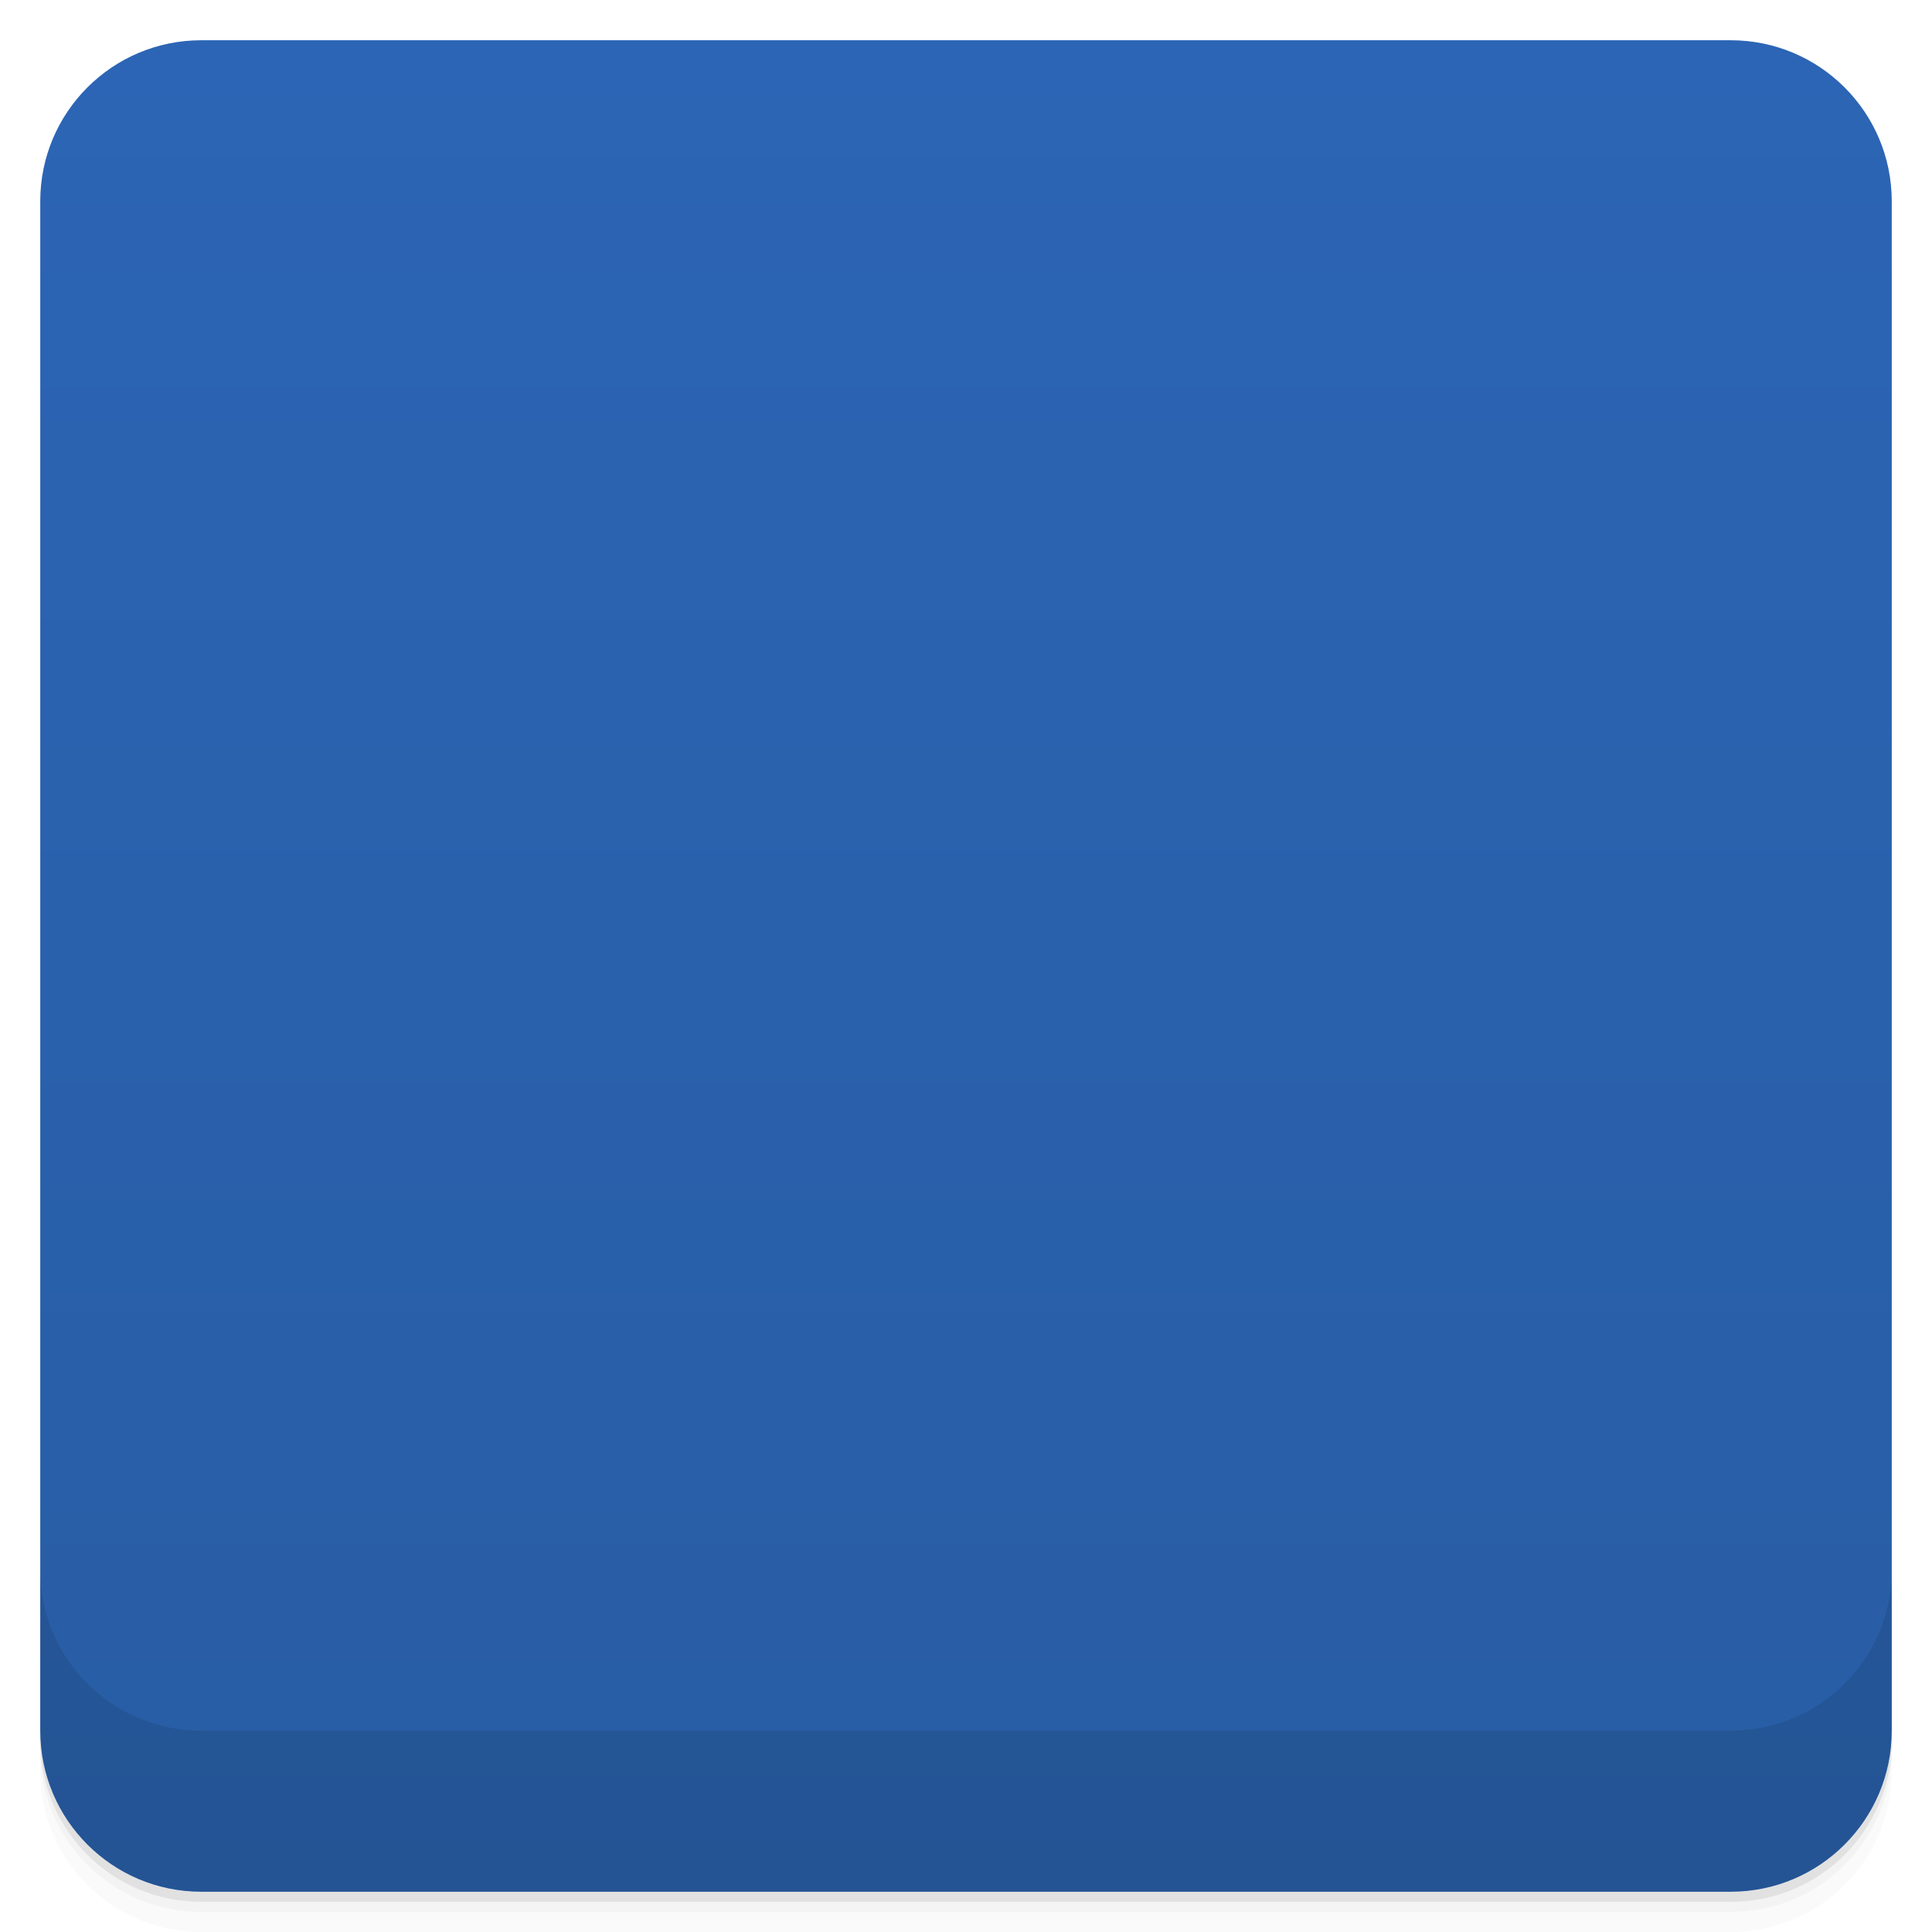
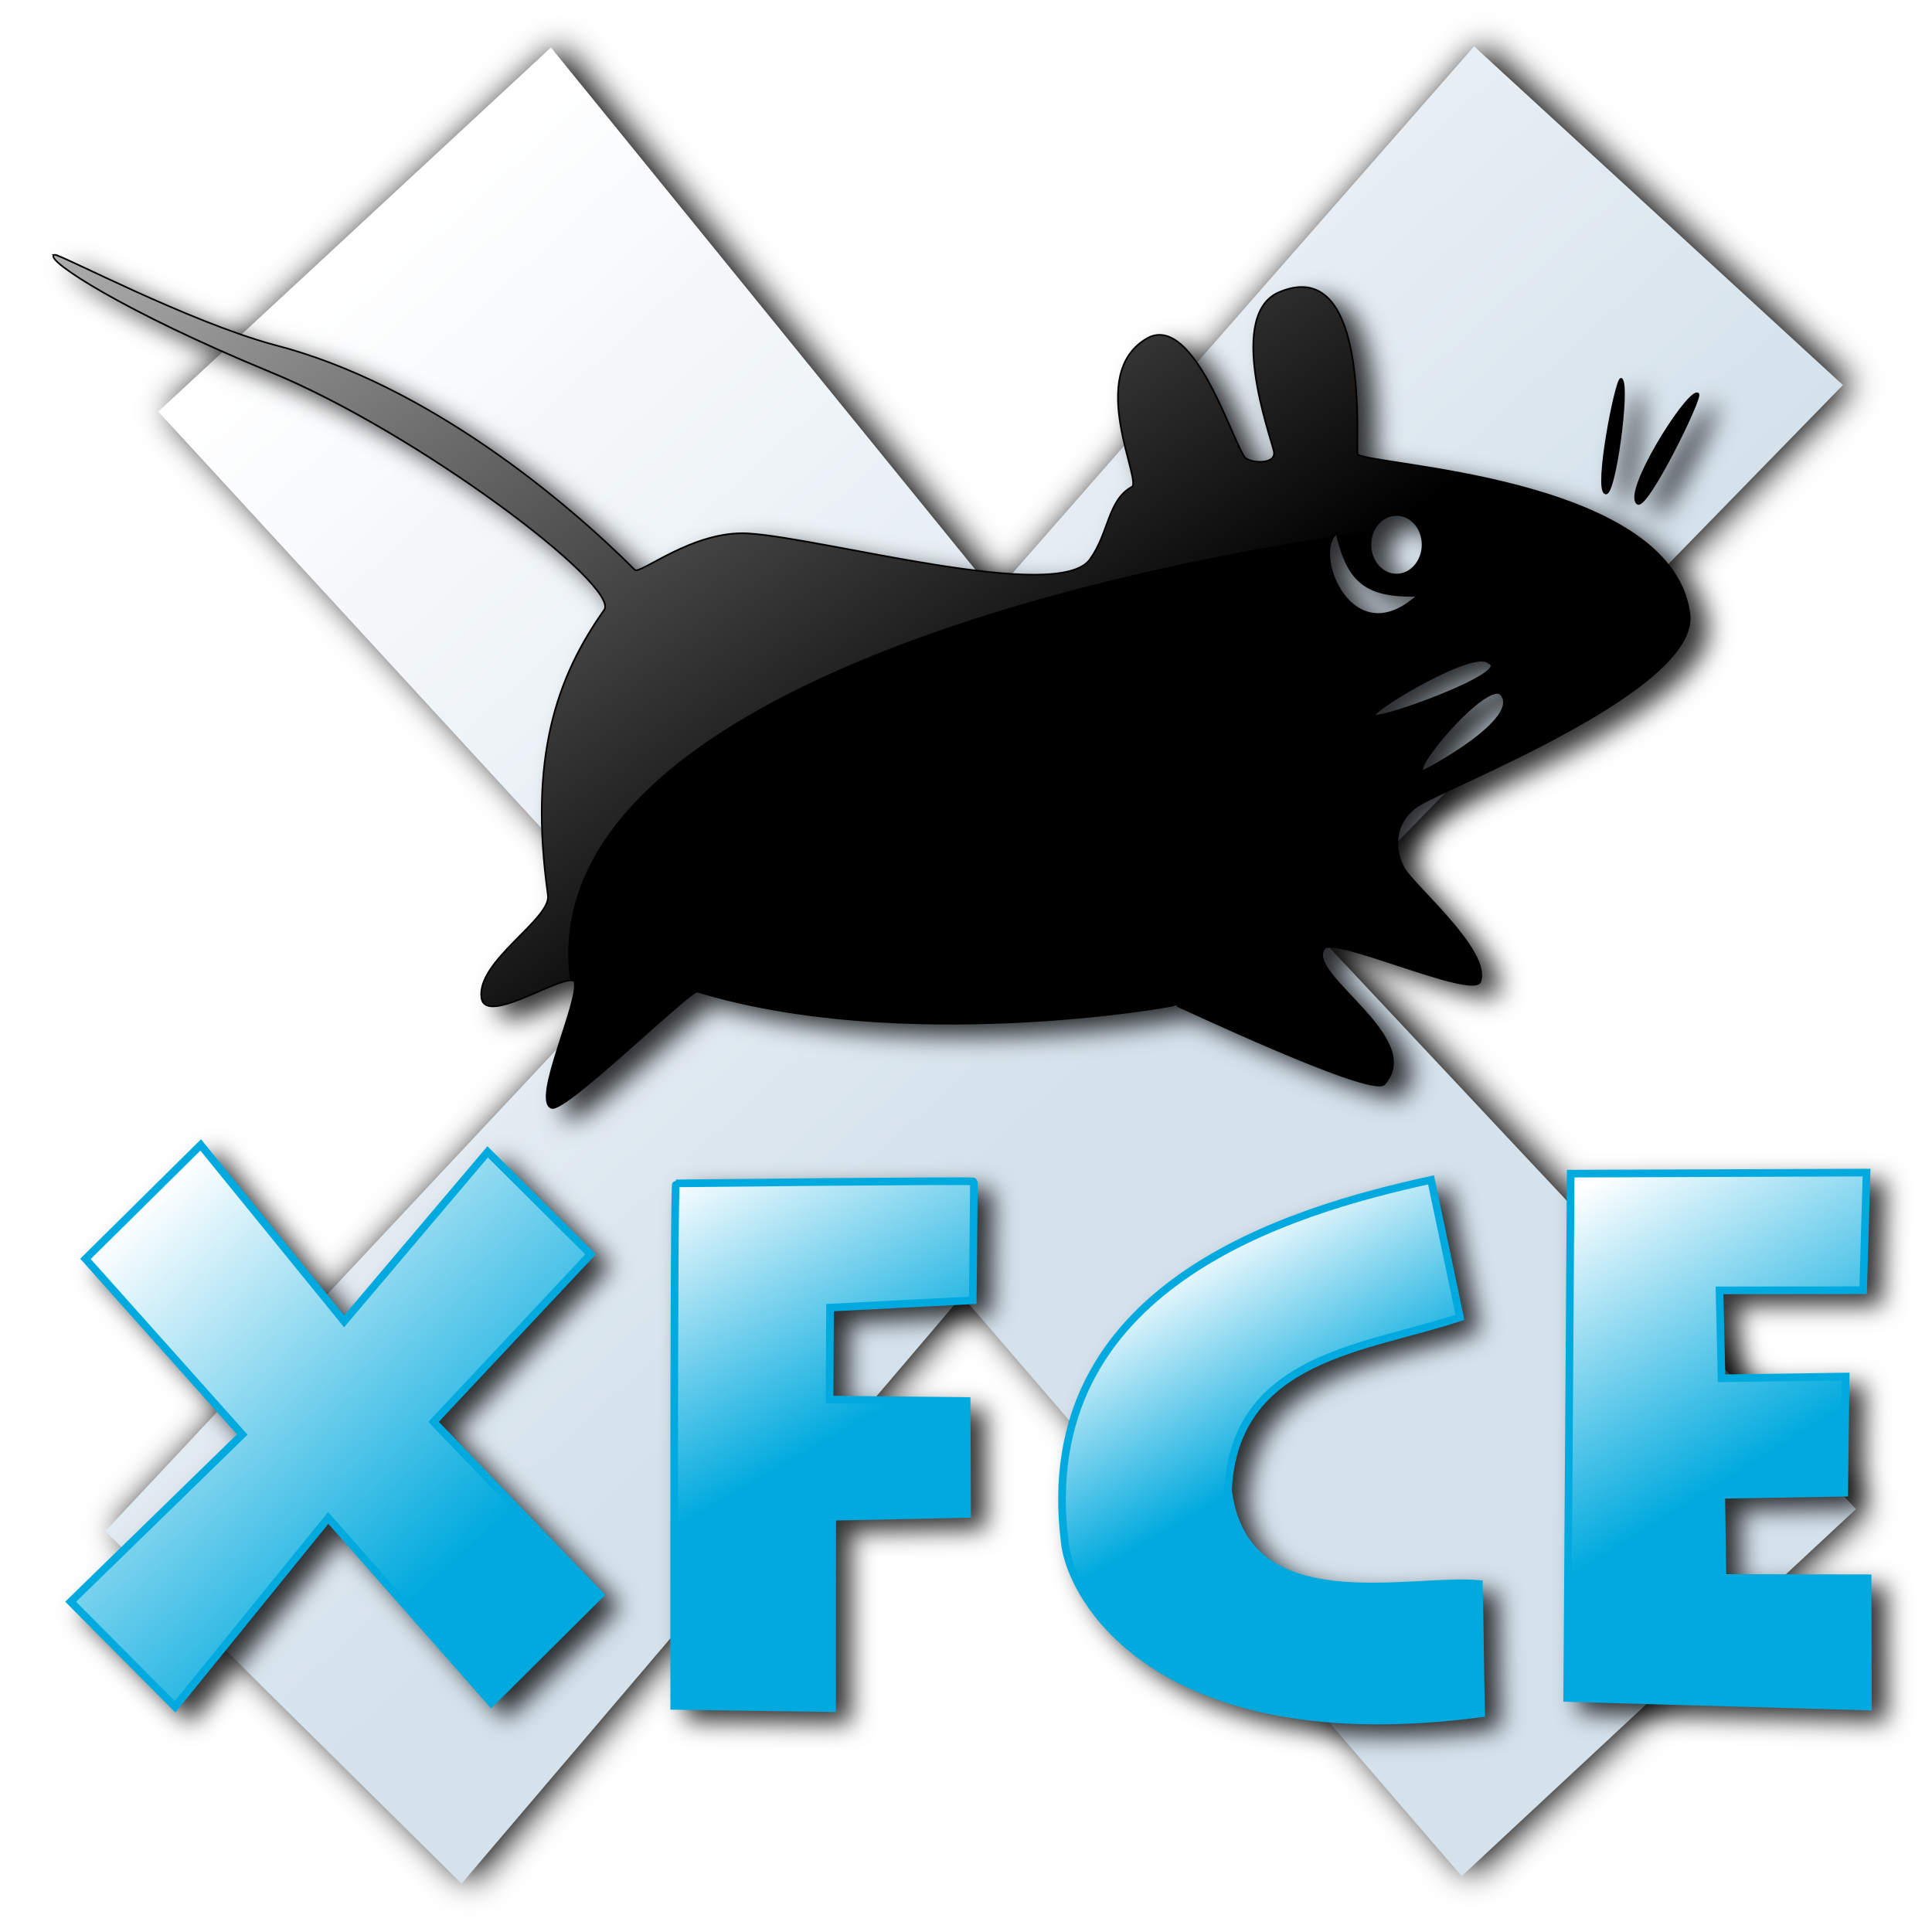
- <svg viewBox="0 0 48 48">
-   <defs>
-     <linearGradient id="linearGradient3764" x1="1" x2="47" gradientUnits="userSpaceOnUse" gradientTransform="translate(-48,0.00221467)">
-       <stop stop-color="#285da4" stop-opacity="1" />
-       <stop offset="1" stop-color="#2c65b5" stop-opacity="1" />
+ <svg xmlns="http://www.w3.org/2000/svg" xmlns:xlink="http://www.w3.org/1999/xlink" version="1.1" width="760" height="760" id="svg586">
+   <defs id="defs588">
+     <linearGradient id="linearGradient4380">
+       <stop id="stop4382" style="stop-color:#000000" offset="0" />
+       <stop id="stop4384" style="stop-color:#000000;stop-opacity:0" offset="1" />
    </linearGradient>
-     <clipPath id="clipPath-806927277">
-       <g transform="translate(0,-1004.362)">
-         <rect rx="4" y="1005.36" x="1" height="46" width="46" fill="#1890d0" />
-       </g>
-     </clipPath>
-     <clipPath id="clipPath-837900421">
-       <g transform="translate(0,-1004.362)">
-         <rect rx="4" y="1005.36" x="1" height="46" width="46" fill="#1890d0" />
-       </g>
-     </clipPath>
+     <linearGradient id="linearGradient3694">
+       <stop id="stop3702" style="stop-color:#b7b7b7" offset="0" />
+       <stop id="stop3698" style="stop-color:#000000" offset="1" />
+     </linearGradient>
+     <linearGradient id="linearGradient3743">
+       <stop id="stop3745" style="stop-color:#ffffff" offset="0" />
+       <stop id="stop3751" style="stop-color:#7fd4ee" offset="0.5" />
+       <stop id="stop3747" style="stop-color:#00aade" offset="1" />
+     </linearGradient>
+     <linearGradient id="linearGradient3652">
+       <stop id="stop3654" style="stop-color:#ffffff" offset="0" />
+       <stop id="stop3662" style="stop-color:#d5e2ec" offset="0.499" />
+       <stop id="stop3656" style="stop-color:#d5e2ec" offset="1" />
+     </linearGradient>
+     <filter color-interpolation-filters="sRGB" id="filter3729">
+       <feGaussianBlur stdDeviation="6.415" id="feGaussianBlur3731" />
+     </filter>
+     <linearGradient x1="965.026" y1="17.49" x2="1557.867" y2="663.809" id="linearGradient3737" xlink:href="#linearGradient3652" gradientUnits="userSpaceOnUse" gradientTransform="translate(-1581.636,147.7823)" />
+     <linearGradient x1="33.527" y1="441.981" x2="159.241" y2="581.413" id="linearGradient3966" xlink:href="#linearGradient3743" gradientUnits="userSpaceOnUse" />
+     <linearGradient x1="245.517" y1="426.952" x2="305.392" y2="531.49" id="linearGradient3968" xlink:href="#linearGradient3743" gradientUnits="userSpaceOnUse" gradientTransform="translate(-0.3823985,2.676789)" />
+     <linearGradient x1="601.535" y1="434.948" x2="668.818" y2="543.358" id="linearGradient3970" xlink:href="#linearGradient3743" gradientUnits="userSpaceOnUse" />
+     <linearGradient x1="440.521" y1="455.933" x2="486.955" y2="535.305" id="linearGradient3972" xlink:href="#linearGradient3743" gradientUnits="userSpaceOnUse" gradientTransform="translate(-0.5098646,6.118375)" />
+     <linearGradient x1="118.252" y1="254.246" x2="291.871" y2="254.246" id="linearGradient4386" xlink:href="#linearGradient4380" gradientUnits="userSpaceOnUse" />
+     <filter color-interpolation-filters="sRGB" id="filter4631">
+       <feGaussianBlur id="feGaussianBlur4633" stdDeviation="2.334" />
+     </filter>
+     <linearGradient x1="174.281" y1="164.167" x2="236.402" y2="253.706" id="linearGradient4162" xlink:href="#linearGradient3694" gradientUnits="userSpaceOnUse" gradientTransform="matrix(3.752493,0,0,3.752493,-424.9223,-686.0304)" />
+     <filter color-interpolation-filters="sRGB" id="filter4223">
+       <feGaussianBlur id="feGaussianBlur4225" stdDeviation="4.667" />
+     </filter>
+     <filter color-interpolation-filters="sRGB" id="filter4266">
+       <feGaussianBlur id="feGaussianBlur4268" stdDeviation="1.309" />
+     </filter>
  </defs>
-   <g>
-     <path d="m 1 43 l 0 0.25 c 0 2.216 1.784 4 4 4 l 38 0 c 2.216 0 4 -1.784 4 -4 l 0 -0.25 c 0 2.216 -1.784 4 -4 4 l -38 0 c -2.216 0 -4 -1.784 -4 -4 z m 0 0.5 l 0 0.5 c 0 2.216 1.784 4 4 4 l 38 0 c 2.216 0 4 -1.784 4 -4 l 0 -0.5 c 0 2.216 -1.784 4 -4 4 l -38 0 c -2.216 0 -4 -1.784 -4 -4 z" opacity="0.02" />
-     <path d="m 1 43.25 l 0 0.25 c 0 2.216 1.784 4 4 4 l 38 0 c 2.216 0 4 -1.784 4 -4 l 0 -0.25 c 0 2.216 -1.784 4 -4 4 l -38 0 c -2.216 0 -4 -1.784 -4 -4 z" opacity="0.05" />
-     <path d="m 1 43 l 0 0.25 c 0 2.216 1.784 4 4 4 l 38 0 c 2.216 0 4 -1.784 4 -4 l 0 -0.25 c 0 2.216 -1.784 4 -4 4 l -38 0 c -2.216 0 -4 -1.784 -4 -4 z" opacity="0.1" />
+   <g transform="translate(754.3515,-70.105)" id="g3733">
+     <path d="M -688.367,231.762 -533.896,88.531 -359.324,303.307 -170.75,88.081 -25.666,221.316 -234.4,435.408 -20.543,663.491 -175.649,807.891 -372.211,579.618 -569.067,810.836 -709.178,672.178 -494.294,442.775 -688.367,231.762 z" id="path2870-8" style="filter:url(#filter3729)" />
+     <path d="M -692.093,232.018 -537.623,88.786 -363.05,303.563 -174.477,88.337 -29.392,221.571 -238.126,435.663 -24.269,663.746 -179.375,808.146 -375.938,579.873 -572.794,811.092 -712.904,672.433 -498.02,443.03 -692.093,232.018 z" id="path2870" style="fill:url(#linearGradient3737)" />
  </g>
-   <g>
-     <rect width="46" height="46" x="-47" y="1" rx="4" transform="matrix(0,-1,1,0,0,0)" fill="url(#linearGradient3764)" fill-opacity="1" />
-   </g>
-   <g>
-     <g clip-path="url(#clipPath-806927277)">
-       <g opacity="0.1">
-         <g>
-           <path d="m 6.281 14.5 c -0.074 0.145 -0.148 0.289 -0.219 0.434 c 1.125 0.625 4.367 2.254 5.906 3.219 c 1.945 1.191 4.574 3.621 4.781 4.03 c -2.023 3.523 -1.105 6.641 -1.344 6.973 c -0.172 0.277 -1.762 2.023 -1.25 2.281 c 0.508 0.254 1.316 -0.145 1.438 -0.223 c 0.254 -0.156 0.516 -0.383 0.406 0.066 c -0.215 0.918 -1.191 3.125 0.156 2.656 c 0.164 -0.094 2.332 -2.484 2.594 -2.566 c 4.313 1.125 9.137 0.609 10.03 0.191 c 0.465 0.031 1.781 0.859 2.531 1.254 c 0.75 0.391 2.793 1.371 2.188 -0.41 c -0.188 -0.563 -1.52 -2 -1.313 -2.094 c 0.48 -0.191 1.668 0.496 2.125 0.625 c 1.367 0.383 1.551 -0.148 0.688 -1.316 c -0.852 -1.168 -0.977 -0.988 -1.25 -1.527 c -0.211 -0.434 0 -0.914 0.156 -1.031 c 0.277 -0.211 4.359 -2.477 5.316 -3.344 c 1.418 -1.289 0 -2.898 -0.348 -3.125 c -2.941 -2.117 -5.961 -1.664 -6 -2 c -0.02 -0.383 -0.012 -1.488 -0.063 -1.871 c -0.293 -2.594 -1.492 -1.941 -1.656 -1.941 c -1.199 0.188 -0.758 2.023 -0.25 3.75 c 0.039 0.441 -0.418 0.246 -0.688 -0.219 c -0.922 -2.473 -1.309 -2.43 -1.563 -2.504 c -0.246 -0.055 -1.113 0.473 -1.098 1.473 c 0.004 0.285 0.344 1.645 0.344 2.063 c -0.566 0.496 -0.594 1.621 -1.188 2.031 c -1.73 0.359 -5.887 -0.855 -6.406 -0.91 c -1.797 -0.336 -2.582 1.012 -2.871 0.688 c -2.332 -2.672 -5.895 -4.656 -7.438 -5 c -0.598 -0.129 -2.617 -1.02 -3.344 -1.469 c -0.117 -0.07 -0.25 -0.121 -0.379 -0.188 m 32.07 2.344 c -0.566 0.605 -0.465 2.867 -0.355 2.848 c 0.574 -0.117 0.523 -3.03 0.355 -2.848 m 1.629 0.344 c -0.066 -0.184 -1.547 1.895 -1.285 2.66 c 0.117 0.332 1.484 -2.078 1.285 -2.66 m -7.691 3.535 c 0.02 -0.02 0.043 0.008 0.066 0.031 c 0.172 0.57 0.363 1.113 1.496 1.25 c 0.133 0.016 -0.629 0.461 -1.152 0.188 c -0.477 -0.289 -0.52 -1.34 -0.41 -1.469 m 2.938 2.871 c 0.105 -0.016 0.18 -0.012 0.254 0 c 0.277 0.07 -2.01 1.262 -2.188 1.098 c -0.109 -0.105 1.219 -0.965 1.938 -1.098 m 0.594 0.754 c 0.238 0.02 -1.324 1.637 -1.5 1.469 c -0.129 -0.117 1.012 -1.508 1.5 -1.469 m 0 0" stroke="none" fill-rule="nonzero" fill-opacity="1" fill="#000" />
-         </g>
-       </g>
+   <g transform="translate(20.60002,32.75161)" id="g3915">
+     <g transform="translate(6,4.5)" id="g3803-6" style="opacity:0.8;filter:url(#filter4223)">
+       <path d="m 58.346,417.636 56.432,69.384 56.451,-66.664 40.5,40.307 -61.781,65.917 65.459,68.016 -42.746,42.503 L 108.511,564.36 48.268,638.65 7.19,597.328 74.708,531.542 13.029,462.456 z" id="path3912" style="stroke:#000000;stroke-width:3" />
+       <path d="m 245.322,432.76 c 0,0 117.205,-1.22 117.205,-0.744 0,0.473 -0.462,46.742 -0.462,46.742 l -56.152,2.88 -0.171,36.17 53.921,0.572 0.173,44.41 -53.062,1.123 -0.042,75.283 -62.111,-0.884 c 0,0 -0.249,-205.553 0.699,-205.553 z" id="path3914" style="stroke:#000000;stroke-width:3" />
+       <path d="m 542.339,431.379 c 3.792,18.024 7.581,36.047 11.373,54.071 -36.273,12.228 -88.713,15.006 -91.249,68.095 6.672,52.011 70.354,34.371 98.684,36.769 0.473,17.234 0.438,33.701 0.911,50.935 C 435.292,657.94 400.362,596.119 398.225,573.731 385.725,472.9 486.809,443.525 542.339,431.379 z" id="path3916" style="stroke:#000000;stroke-width:3" />
+       <path d="m 597.268,428.941 116.39,-0.422 -1.345,46.27 -56.499,0.054 0.799,34.591 48.828,-0.685 -0.567,45.709 -48.375,0.807 0.475,32.727 57.105,0.096 0.113,50.462 -118.3,-3.347 z" id="path3918" style="stroke:#000000;stroke-width:3" />
+     </g>
+     <g id="g4621">
+       <path d="m 58.346,417.636 56.432,69.384 56.451,-66.664 40.5,40.307 -61.781,65.917 65.459,68.016 -42.746,42.503 L 108.511,564.36 48.268,638.65 7.19,597.328 74.708,531.542 13.029,462.456 z" id="path4623" style="fill:url(#linearGradient3966);stroke:#00aade;stroke-width:3" />
+       <path d="m 245.322,432.76 c 0,0 117.205,-1.22 117.205,-0.744 0,0.473 -0.462,46.742 -0.462,46.742 l -56.152,2.88 -0.171,36.17 53.921,0.572 0.173,44.41 -53.062,1.123 -0.042,75.283 -62.111,-0.884 c 0,0 -0.249,-205.553 0.699,-205.553 z" id="path4625" style="fill:url(#linearGradient3968);stroke:#00aade;stroke-width:3" />
+       <path d="m 542.339,431.379 c 3.792,18.024 7.581,36.047 11.373,54.071 -36.273,12.228 -88.713,15.006 -91.249,68.095 6.672,52.011 70.354,34.371 98.684,36.769 0.473,17.234 0.438,33.701 0.911,50.935 C 435.292,657.94 400.362,596.119 398.225,573.731 385.725,472.9 486.809,443.525 542.339,431.379 z" id="path4627" style="fill:url(#linearGradient3972);stroke:#00aade;stroke-width:3" />
+       <path d="m 597.268,428.941 116.39,-0.422 -1.345,46.27 -56.499,0.054 0.799,34.591 48.828,-0.685 -0.567,45.709 -48.375,0.807 0.475,32.727 57.105,0.096 0.113,50.462 -118.3,-3.347 z" id="path4629" style="fill:url(#linearGradient3970);stroke:#00aade;stroke-width:3" />
    </g>
  </g>
-   <g>
-     <g clip-path="url(#clipPath-837900421)">
-       <g transform="translate(0,-1)">
-         <g>
-           <path d="m 6.281 14.5 c -0.074 0.145 -0.148 0.289 -0.219 0.434 c 1.125 0.625 4.367 2.254 5.906 3.219 c 1.945 1.191 4.574 3.621 4.781 4.03 c -2.023 3.523 -1.105 6.641 -1.344 6.973 c -0.172 0.277 -1.762 2.023 -1.25 2.281 c 0.508 0.254 1.316 -0.145 1.438 -0.223 c 0.254 -0.156 0.516 -0.383 0.406 0.066 c -0.215 0.918 -1.191 3.125 0.156 2.656 c 0.164 -0.094 2.332 -2.484 2.594 -2.566 c 4.313 1.125 9.137 0.609 10.03 0.191 c 0.465 0.031 1.781 0.859 2.531 1.254 c 0.75 0.391 2.793 1.371 2.188 -0.41 c -0.188 -0.563 -1.52 -2 -1.313 -2.094 c 0.48 -0.191 1.668 0.496 2.125 0.625 c 1.367 0.383 1.551 -0.148 0.688 -1.316 c -0.852 -1.168 -0.977 -0.988 -1.25 -1.527 c -0.211 -0.434 0 -0.914 0.156 -1.031 c 0.277 -0.211 4.359 -2.477 5.316 -3.344 c 1.418 -1.289 0 -2.898 -0.348 -3.125 c -2.941 -2.117 -5.961 -1.664 -6 -2 c -0.02 -0.383 -0.012 -1.488 -0.063 -1.871 c -0.293 -2.594 -1.492 -1.941 -1.656 -1.941 c -1.199 0.188 -0.758 2.023 -0.25 3.75 c 0.039 0.441 -0.418 0.246 -0.688 -0.219 c -0.922 -2.473 -1.309 -2.43 -1.563 -2.504 c -0.246 -0.055 -1.113 0.473 -1.098 1.473 c 0.004 0.285 0.344 1.645 0.344 2.063 c -0.566 0.496 -0.594 1.621 -1.188 2.031 c -1.73 0.359 -5.887 -0.855 -6.406 -0.91 c -1.797 -0.336 -2.582 1.012 -2.871 0.688 c -2.332 -2.672 -5.895 -4.656 -7.438 -5 c -0.598 -0.129 -2.617 -1.02 -3.344 -1.469 c -0.117 -0.07 -0.25 -0.121 -0.379 -0.188 m 32.07 2.344 c -0.566 0.605 -0.465 2.867 -0.355 2.848 c 0.574 -0.117 0.523 -3.03 0.355 -2.848 m 1.629 0.344 c -0.066 -0.184 -1.547 1.895 -1.285 2.66 c 0.117 0.332 1.484 -2.078 1.285 -2.66 m -7.691 3.535 c 0.02 -0.02 0.043 0.008 0.066 0.031 c 0.172 0.57 0.363 1.113 1.496 1.25 c 0.133 0.016 -0.629 0.461 -1.152 0.188 c -0.477 -0.289 -0.52 -1.34 -0.41 -1.469 m 2.938 2.871 c 0.105 -0.016 0.18 -0.012 0.254 0 c 0.277 0.07 -2.01 1.262 -2.188 1.098 c -0.109 -0.105 1.219 -0.965 1.938 -1.098 m 0.594 0.754 c 0.238 0.02 -1.324 1.637 -1.5 1.469 c -0.129 -0.117 1.012 -1.508 1.5 -1.469 m 0 0" fill="#f9f9f9" stroke="none" fill-rule="nonzero" fill-opacity="1" />
-         </g>
-       </g>
-     </g>
-   </g>
-   <g>
-     <g transform="translate(0,-1004.362)">
-       <path d="m 1 1043.36 0 4 c 0 2.216 1.784 4 4 4 l 38 0 c 2.216 0 4 -1.784 4 -4 l 0 -4 c 0 2.216 -1.784 4 -4 4 l -38 0 c -2.216 0 -4 -1.784 -4 -4 z" opacity="0.1" />
-     </g>
+   <g transform="matrix(3.752493,0,0,3.752493,-424.9223,-686.0304)" id="g23" style="fill:url(#linearGradient4386);stroke:#000000;stroke-width:0.268">
+     <use transform="translate(1.865452,1.199203)" id="use4246" style="opacity:0.8;filter:url(#filter4266)" x="0" y="0" width="760" height="760" xlink:href="#path14" />
+     <path d="m 118.946,209.569 c -0.915,0.501 7.298,5.883 22.688,12.219 15.391,6.336 36.667,22.377 35,24.969 -4.999,7.041 -7.941,15.482 -5.906,29.906 0.367,2.539 -7.543,6.95 -6.969,10.781 0.48,2.915 8.838,-2.896 9.75,-1.75 0.558,2.057 -4.466,12.475 -2.438,13.219 1.484,0.441 14.523,-12.402 15.281,-12.188 21.514,6.504 49.52,1.612 50.062,1.406 -0.051,-0.113 20.12,9.492 21.875,8.344 4.427,-4.794 -8.387,-11.551 -6.25,-14.25 0.937,-1.413 15.621,5.303 16.344,3.469 1.052,-3.175 -6.817,-9.838 -8,-11.812 -1.029,-1.821 -1.233,-4.754 1.406,-6.594 2.64,-1.84 29.632,-12.166 28.5,-20.156 -1.957,-14.518 -34.26,-15.466 -34.781,-16.688 -0.245,-0.574 1.448,-20.76 -7.969,-17.031 -5.798,2.158 -1.094,15.024 -0.719,16.688 0.346,1.531 -2.574,1.359 -3.125,0.688 -1.23,-1.502 -5.272,-14.925 -10.062,-12.531 -6.718,3.704 -0.41,15.281 -1.75,15.656 -2.489,1.391 -2.349,4.795 -4.344,7.562 -3.29,4.715 -27.917,-2.205 -35.875,-2.688 -5.826,-0.344 -11.38,4.42 -11.906,3.812 -7.094,-7.104 -21.765,-19.485 -37.844,-23.594 -9.017,-2.447 -22.431,-9.527 -22.969,-9.438 z m 164.219,13 c -0.537,0.232 -2.704,11.397 -1.656,11.906 0.929,0.695 2.535,-11.257 1.688,-11.875 -0.014,-0.016 -0.014,-0.039 -0.031,-0.031 z m 7.969,1.531 c -1.218,-0.022 -7.715,10.361 -6.219,11.469 0.929,0.695 6.71,-11.044 6.312,-11.438 -0.028,-0.023 -0.054,-0.03 -0.094,-0.031 z m -31.5,12.656 c 1.539,0 2.781,1.404 2.781,3.156 0,1.753 -1.242,3.188 -2.781,3.188 -1.539,0 -2.781,-1.435 -2.781,-3.188 0,-1.753 1.242,-3.156 2.781,-3.156 z m -6.25,1.906 c 1.184,5.111 3.017,6.726 8.562,6.562 -7.059,6.473 -11.334,-4.604 -8.562,-6.562 z m 14.938,13.375 c 0.439,-0.036 0.776,0.033 0.969,0.219 2.781,1.008 -11.933,6.311 -12.031,5.562 -0.148,-0.516 7.987,-5.532 11.062,-5.781 z m 1.812,3.375 c 0.152,-0.012 0.294,0.036 0.406,0.094 2.625,2.608 -8.31,8.39 -8.188,8.188 -0.881,-0.532 5.498,-8.104 7.781,-8.281 z" id="path14" style="fill:#000000;fill-rule:evenodd;stroke:#000000;stroke-width:0.268" />
+     <path d="m 21.406,100.375 c -3.434,1.88 27.405,22.068 85.156,45.844 57.755,23.776 137.599,83.992 131.344,93.719 -18.759,26.421 -29.824,58.093 -22.188,112.219 1.377,9.528 -28.279,26.062 -26.125,40.438 1.622,9.848 27.167,-6.836 34.75,-7.125 C 211.593,288.401 380.72,233.489 524.375,211.125 c 0.422,-0.619 0.942,-1.146 1.531,-1.562 0.103,0.447 0.206,0.849 0.312,1.281 4.641,-0.715 9.265,-1.416 13.844,-2.062 1.736,-3.797 5.243,-6.375 9.281,-6.375 3.183,0 6.025,1.589 7.938,4.125 23.875,-2.995 46.506,-5.065 66.844,-6.219 -37.955,-16.115 -88.987,-18.631 -90.25,-21.594 -0.919,-2.154 5.431,-77.899 -29.906,-63.906 -21.757,8.098 -4.095,56.353 -2.688,62.594 1.298,5.745 -9.682,5.115 -11.75,2.594 -4.616,-5.636 -19.776,-56.015 -37.75,-47.031 -25.209,13.899 -1.534,57.343 -6.562,58.75 -9.34,5.22 -8.826,17.988 -16.312,28.375 -12.346,17.693 -104.763,-8.254 -134.625,-10.062 -21.862,-1.291 -42.682,16.563 -44.656,14.281 -26.62,-26.658 -81.664,-73.112 -142,-88.531 C 73.789,126.599 23.425,100.037 21.406,100.375 z" transform="matrix(0.2664895,0,0,0.2664895,113.2373,182.8199)" id="path4083" style="fill:url(#linearGradient4162)" />
  </g>
</svg>
